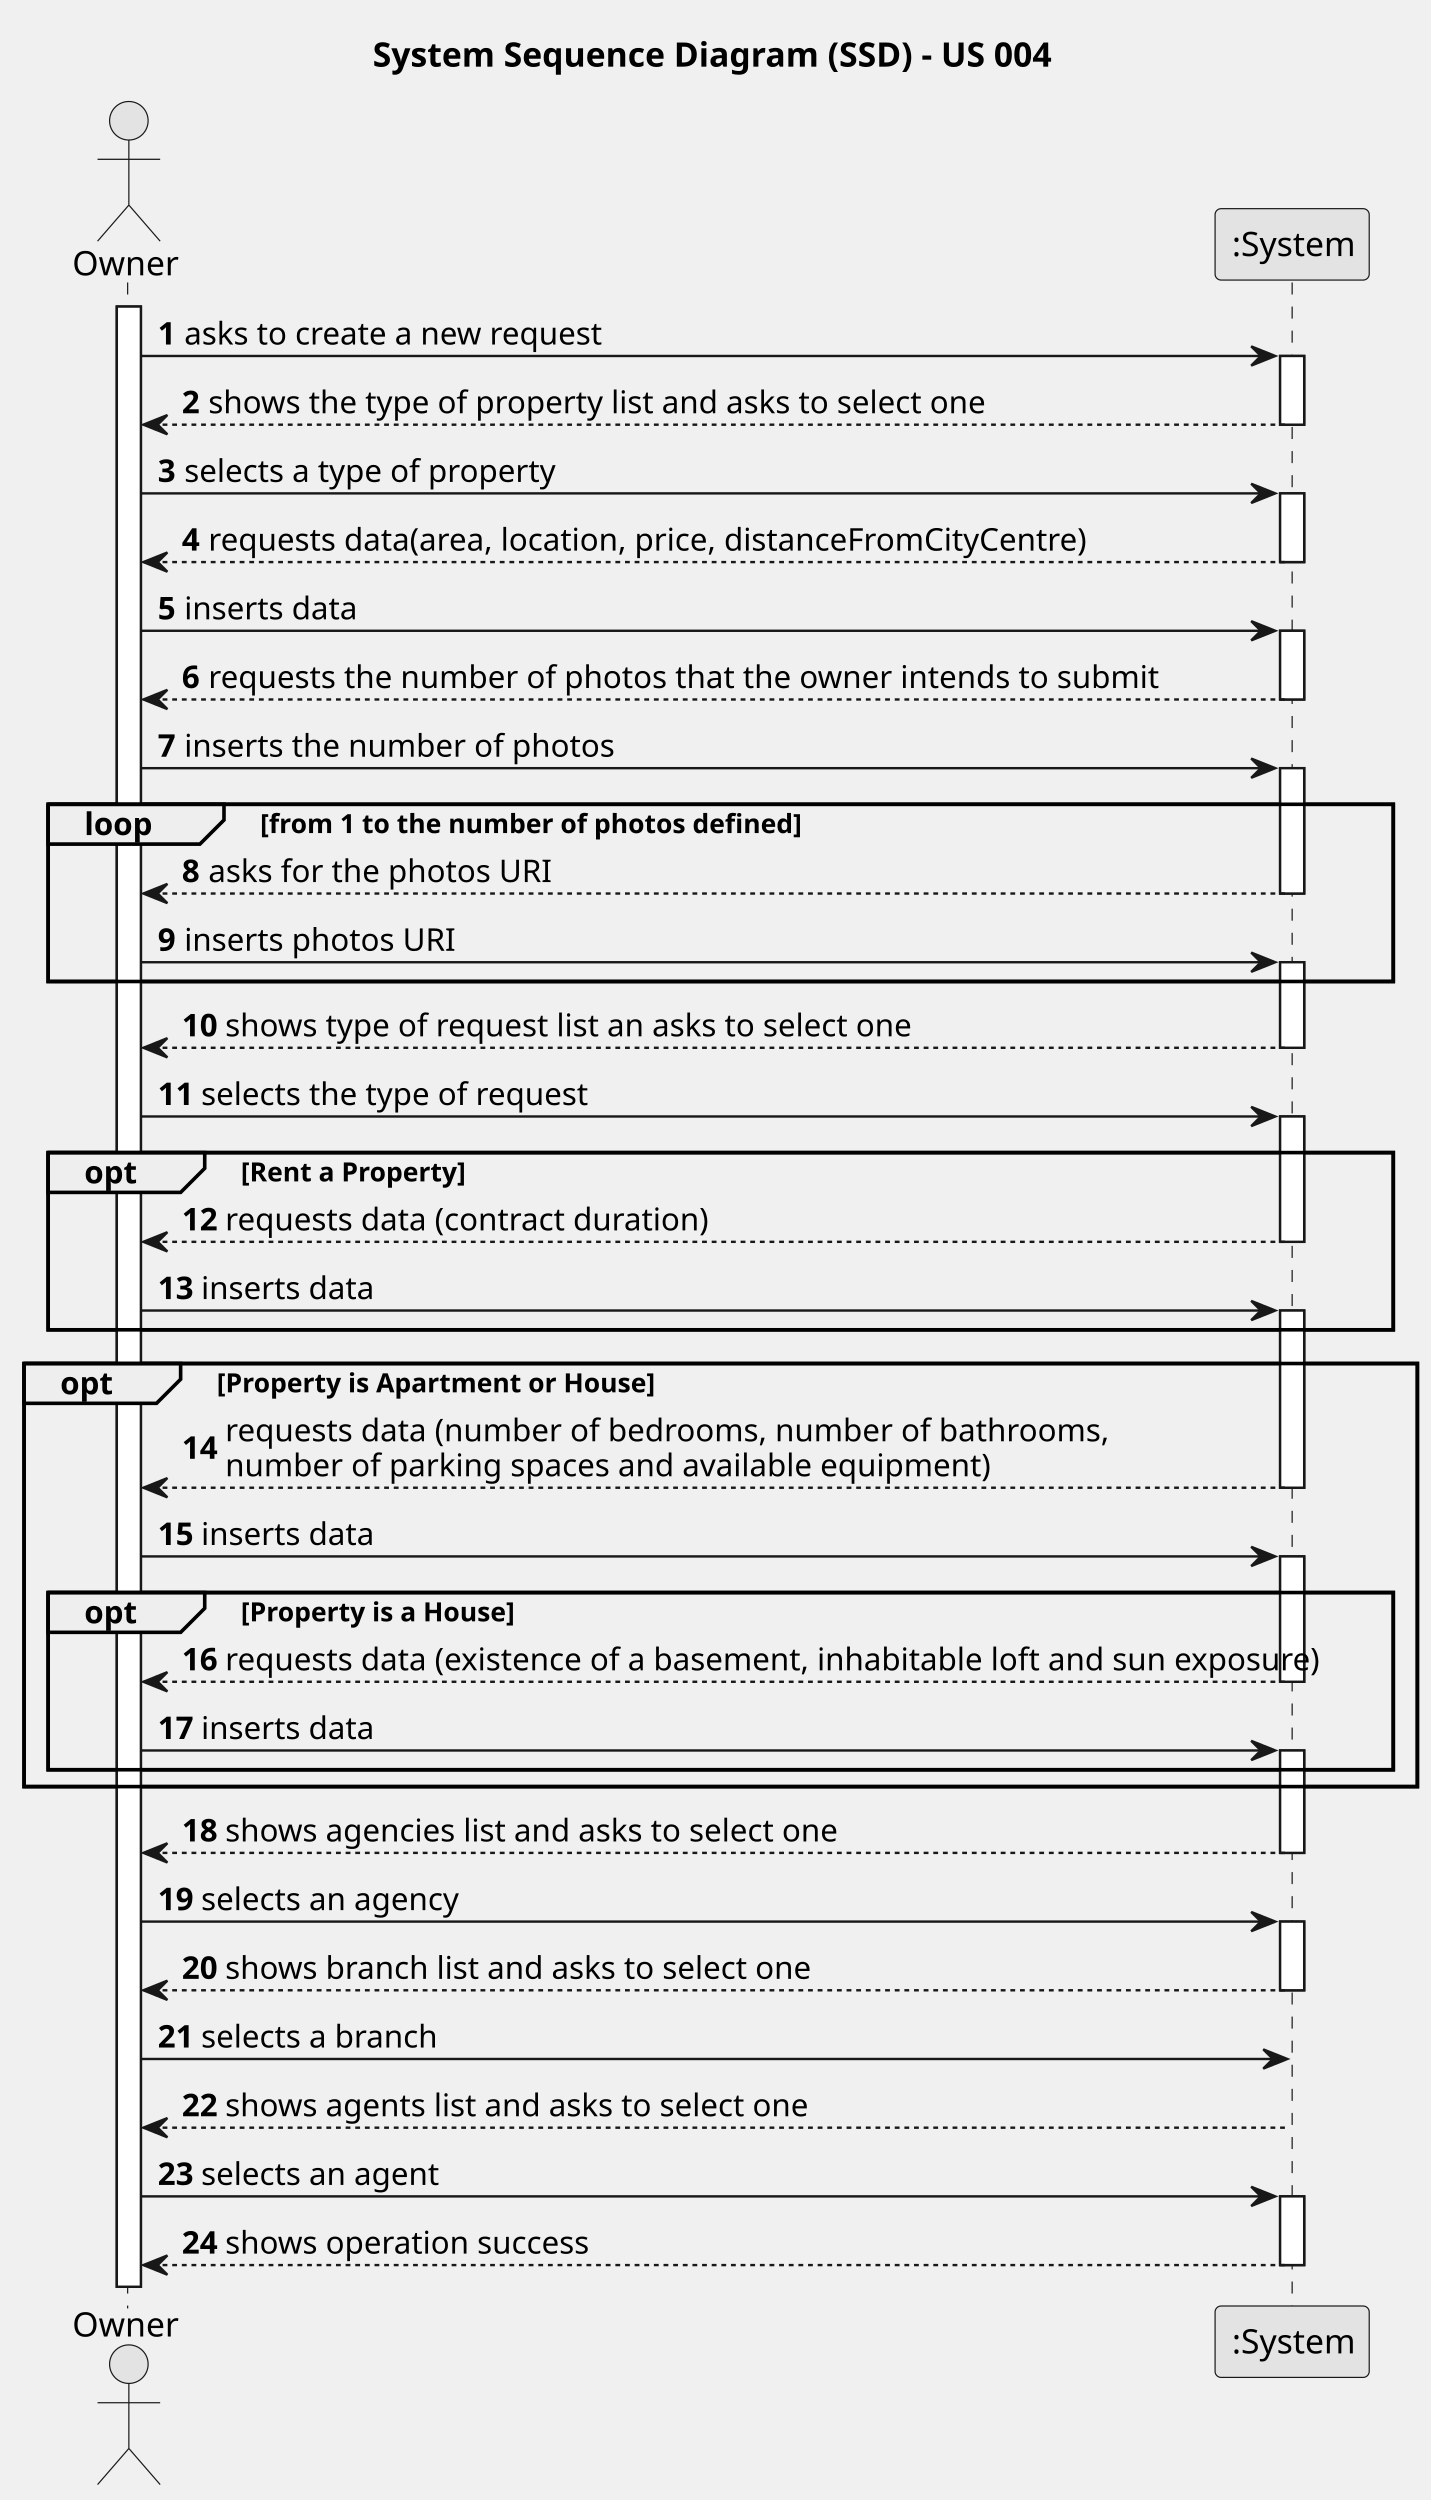
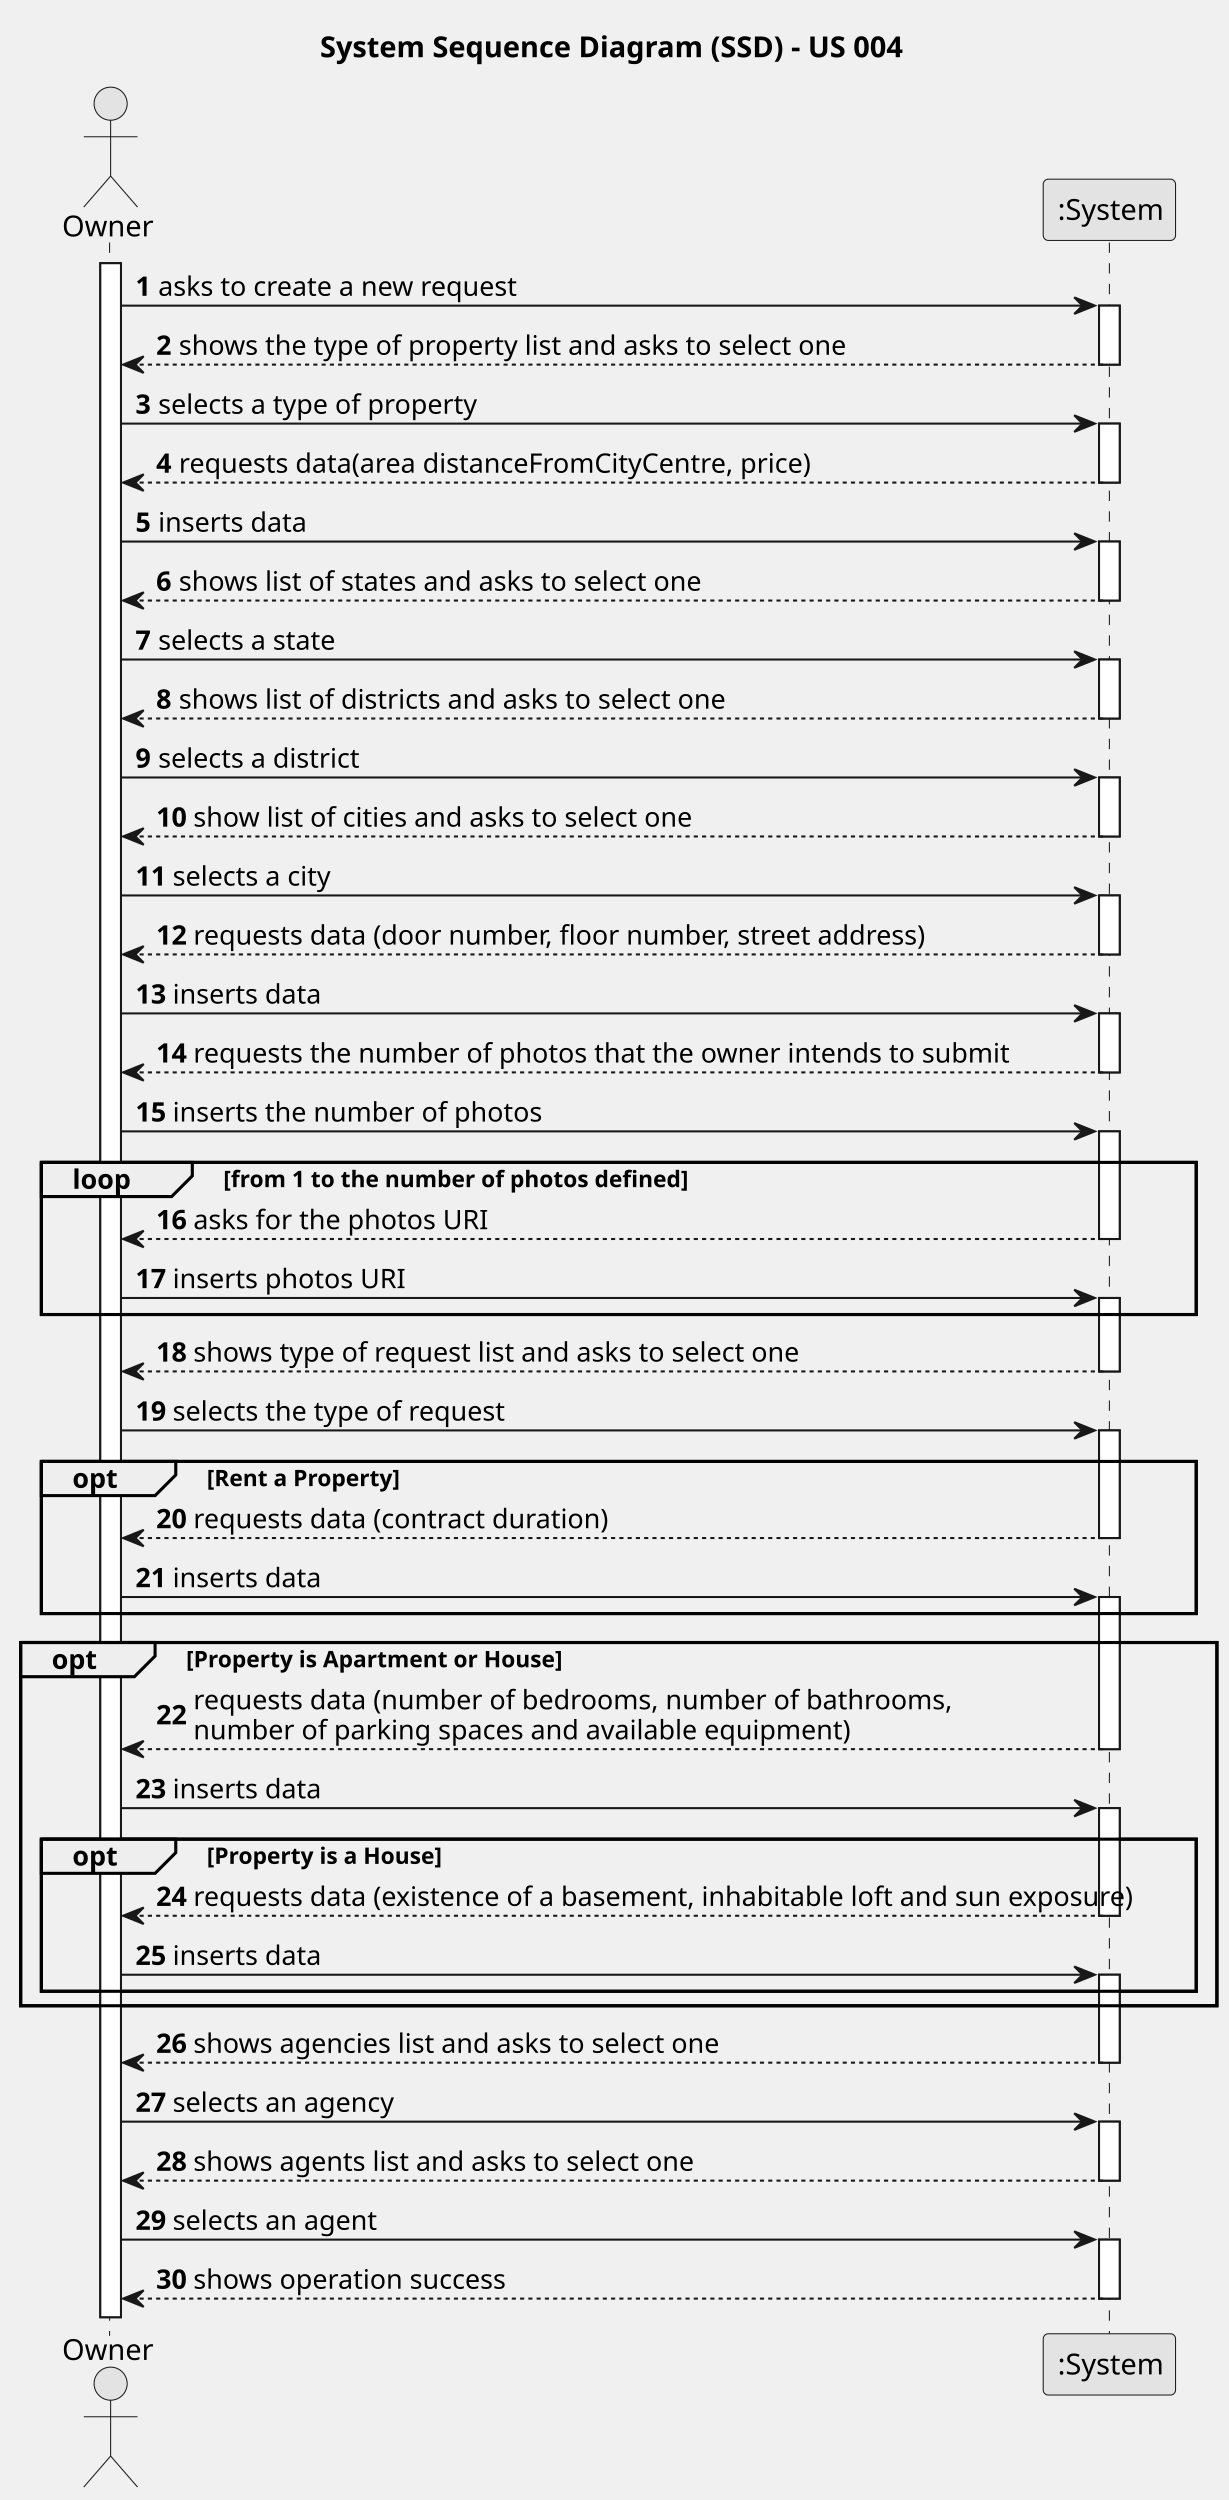
- <svg xmlns="http://www.w3.org/2000/svg" contentStyleType="text/css" height="1038px" preserveAspectRatio="none" style="width:594px;height:1038px;background:#FFFFFF;" version="1.1" viewBox="0 0 594 1038" width="594px" zoomAndPan="magnify">
+ <svg xmlns="http://www.w3.org/2000/svg" contentStyleType="text/css" height="1209px" preserveAspectRatio="none" style="width:594px;height:1209px;background:#FFFFFF;" version="1.1" viewBox="0 0 594 1209" width="594px" zoomAndPan="magnify">
  <defs />
  <g>
    <text fill="#000000" font-family="sans-serif" font-size="14" font-weight="bold" lengthAdjust="spacing" textLength="288" x="154.75" y="27.674">System Sequence Diagram (SSD) - US 004</text>
-     <rect fill="#FFFFFF" height="822.18" style="stroke:#181818;stroke-width:1.0;" width="10" x="48.5" y="127.281" />
+     <rect fill="#FFFFFF" height="993.32" style="stroke:#181818;stroke-width:1.0;" width="10" x="48.5" y="127.281" />
    <rect fill="#FFFFFF" height="28.523" style="stroke:#181818;stroke-width:1.0;" width="10" x="531.5" y="147.805" />
    <rect fill="#FFFFFF" height="28.523" style="stroke:#181818;stroke-width:1.0;" width="10" x="531.5" y="204.852" />
    <rect fill="#FFFFFF" height="28.523" style="stroke:#181818;stroke-width:1.0;" width="10" x="531.5" y="261.898" />
-     <rect fill="#FFFFFF" height="52.047" style="stroke:#181818;stroke-width:1.0;" width="10" x="531.5" y="318.945" />
-     <rect fill="#FFFFFF" height="35.523" style="stroke:#181818;stroke-width:1.0;" width="10" x="531.5" y="399.516" />
-     <rect fill="#FFFFFF" height="52.047" style="stroke:#181818;stroke-width:1.0;" width="10" x="531.5" y="463.562" />
-     <rect fill="#FFFFFF" height="73.57" style="stroke:#181818;stroke-width:1.0;" width="10" x="531.5" y="544.133" />
-     <rect fill="#FFFFFF" height="52.047" style="stroke:#181818;stroke-width:1.0;" width="10" x="531.5" y="646.227" />
-     <rect fill="#FFFFFF" height="42.523" style="stroke:#181818;stroke-width:1.0;" width="10" x="531.5" y="726.797" />
-     <rect fill="#FFFFFF" height="28.523" style="stroke:#181818;stroke-width:1.0;" width="10" x="531.5" y="797.844" />
-     <rect fill="#FFFFFF" height="28.523" style="stroke:#181818;stroke-width:1.0;" width="10" x="531.5" y="911.938" />
-     <rect fill="none" height="73.57" style="stroke:#000000;stroke-width:1.5;" width="558.5" x="20" y="333.945" />
-     <rect fill="none" height="73.57" style="stroke:#000000;stroke-width:1.5;" width="558.5" x="20" y="478.562" />
-     <rect fill="none" height="175.664" style="stroke:#000000;stroke-width:1.5;" width="578.5" x="10" y="566.133" />
-     <rect fill="none" height="73.57" style="stroke:#000000;stroke-width:1.5;" width="558.5" x="20" y="661.227" />
-     <line style="stroke:#181818;stroke-width:0.5;stroke-dasharray:5.0,5.0;" x1="53" x2="53" y1="117.281" y2="958.461" />
-     <line style="stroke:#181818;stroke-width:0.5;stroke-dasharray:5.0,5.0;" x1="536.5" x2="536.5" y1="117.281" y2="958.461" />
+     <rect fill="#FFFFFF" height="28.523" style="stroke:#181818;stroke-width:1.0;" width="10" x="531.5" y="318.945" />
+     <rect fill="#FFFFFF" height="28.523" style="stroke:#181818;stroke-width:1.0;" width="10" x="531.5" y="375.992" />
+     <rect fill="#FFFFFF" height="28.523" style="stroke:#181818;stroke-width:1.0;" width="10" x="531.5" y="433.039" />
+     <rect fill="#FFFFFF" height="28.523" style="stroke:#181818;stroke-width:1.0;" width="10" x="531.5" y="490.086" />
+     <rect fill="#FFFFFF" height="52.047" style="stroke:#181818;stroke-width:1.0;" width="10" x="531.5" y="547.133" />
+     <rect fill="#FFFFFF" height="35.523" style="stroke:#181818;stroke-width:1.0;" width="10" x="531.5" y="627.703" />
+     <rect fill="#FFFFFF" height="52.047" style="stroke:#181818;stroke-width:1.0;" width="10" x="531.5" y="691.75" />
+     <rect fill="#FFFFFF" height="73.57" style="stroke:#181818;stroke-width:1.0;" width="10" x="531.5" y="772.32" />
+     <rect fill="#FFFFFF" height="52.047" style="stroke:#181818;stroke-width:1.0;" width="10" x="531.5" y="874.414" />
+     <rect fill="#FFFFFF" height="42.523" style="stroke:#181818;stroke-width:1.0;" width="10" x="531.5" y="954.984" />
+     <rect fill="#FFFFFF" height="28.523" style="stroke:#181818;stroke-width:1.0;" width="10" x="531.5" y="1026.031" />
+     <rect fill="#FFFFFF" height="28.523" style="stroke:#181818;stroke-width:1.0;" width="10" x="531.5" y="1083.078" />
+     <rect fill="none" height="73.57" style="stroke:#000000;stroke-width:1.5;" width="558.5" x="20" y="562.133" />
+     <rect fill="none" height="73.57" style="stroke:#000000;stroke-width:1.5;" width="558.5" x="20" y="706.75" />
+     <rect fill="none" height="175.664" style="stroke:#000000;stroke-width:1.5;" width="578.5" x="10" y="794.32" />
+     <rect fill="none" height="73.57" style="stroke:#000000;stroke-width:1.5;" width="558.5" x="20" y="889.414" />
+     <line style="stroke:#181818;stroke-width:0.5;stroke-dasharray:5.0,5.0;" x1="53" x2="53" y1="117.281" y2="1129.602" />
+     <line style="stroke:#181818;stroke-width:0.5;stroke-dasharray:5.0,5.0;" x1="536.5" x2="536.5" y1="117.281" y2="1129.602" />
    <text fill="#000000" font-family="sans-serif" font-size="14" lengthAdjust="spacing" textLength="41" x="30" y="114.314">Owner</text>
    <ellipse cx="53.5" cy="50.141" fill="#E3E3E3" rx="8" ry="8" style="stroke:#181818;stroke-width:0.5;" />
    <path d="M53.5,58.141 L53.5,85.141 M40.5,66.141 L66.5,66.141 M53.5,85.141 L40.5,100.141 M53.5,85.141 L66.5,100.141 " fill="none" style="stroke:#181818;stroke-width:0.5;" />
-     <text fill="#000000" font-family="sans-serif" font-size="14" lengthAdjust="spacing" textLength="41" x="30" y="970.135">Owner</text>
-     <ellipse cx="53.5" cy="981.602" fill="#E3E3E3" rx="8" ry="8" style="stroke:#181818;stroke-width:0.5;" />
-     <path d="M53.5,989.602 L53.5,1016.602 M40.5,997.602 L66.5,997.602 M53.5,1016.602 L40.5,1031.602 M53.5,1016.602 L66.5,1031.602 " fill="none" style="stroke:#181818;stroke-width:0.5;" />
+     <text fill="#000000" font-family="sans-serif" font-size="14" lengthAdjust="spacing" textLength="41" x="30" y="1141.275">Owner</text>
+     <ellipse cx="53.5" cy="1152.742" fill="#E3E3E3" rx="8" ry="8" style="stroke:#181818;stroke-width:0.5;" />
+     <path d="M53.5,1160.742 L53.5,1187.742 M40.5,1168.742 L66.5,1168.742 M53.5,1187.742 L40.5,1202.742 M53.5,1187.742 L66.5,1202.742 " fill="none" style="stroke:#181818;stroke-width:0.5;" />
    <rect fill="#E3E3E3" height="29.641" rx="2.5" ry="2.5" style="stroke:#181818;stroke-width:0.5;" width="64" x="504.5" y="86.641" />
    <text fill="#000000" font-family="sans-serif" font-size="14" lengthAdjust="spacing" textLength="50" x="511.5" y="106.314">:System</text>
-     <rect fill="#E3E3E3" height="29.641" rx="2.5" ry="2.5" style="stroke:#181818;stroke-width:0.5;" width="64" x="504.5" y="957.461" />
-     <text fill="#000000" font-family="sans-serif" font-size="14" lengthAdjust="spacing" textLength="50" x="511.5" y="977.135">:System</text>
-     <rect fill="#FFFFFF" height="822.18" style="stroke:#181818;stroke-width:1.0;" width="10" x="48.5" y="127.281" />
+     <rect fill="#E3E3E3" height="29.641" rx="2.5" ry="2.5" style="stroke:#181818;stroke-width:0.5;" width="64" x="504.5" y="1128.602" />
+     <text fill="#000000" font-family="sans-serif" font-size="14" lengthAdjust="spacing" textLength="50" x="511.5" y="1148.275">:System</text>
+     <rect fill="#FFFFFF" height="993.32" style="stroke:#181818;stroke-width:1.0;" width="10" x="48.5" y="127.281" />
    <rect fill="#FFFFFF" height="28.523" style="stroke:#181818;stroke-width:1.0;" width="10" x="531.5" y="147.805" />
    <rect fill="#FFFFFF" height="28.523" style="stroke:#181818;stroke-width:1.0;" width="10" x="531.5" y="204.852" />
    <rect fill="#FFFFFF" height="28.523" style="stroke:#181818;stroke-width:1.0;" width="10" x="531.5" y="261.898" />
-     <rect fill="#FFFFFF" height="52.047" style="stroke:#181818;stroke-width:1.0;" width="10" x="531.5" y="318.945" />
-     <rect fill="#FFFFFF" height="35.523" style="stroke:#181818;stroke-width:1.0;" width="10" x="531.5" y="399.516" />
-     <rect fill="#FFFFFF" height="52.047" style="stroke:#181818;stroke-width:1.0;" width="10" x="531.5" y="463.562" />
-     <rect fill="#FFFFFF" height="73.57" style="stroke:#181818;stroke-width:1.0;" width="10" x="531.5" y="544.133" />
-     <rect fill="#FFFFFF" height="52.047" style="stroke:#181818;stroke-width:1.0;" width="10" x="531.5" y="646.227" />
-     <rect fill="#FFFFFF" height="42.523" style="stroke:#181818;stroke-width:1.0;" width="10" x="531.5" y="726.797" />
-     <rect fill="#FFFFFF" height="28.523" style="stroke:#181818;stroke-width:1.0;" width="10" x="531.5" y="797.844" />
-     <rect fill="#FFFFFF" height="28.523" style="stroke:#181818;stroke-width:1.0;" width="10" x="531.5" y="911.938" />
+     <rect fill="#FFFFFF" height="28.523" style="stroke:#181818;stroke-width:1.0;" width="10" x="531.5" y="318.945" />
+     <rect fill="#FFFFFF" height="28.523" style="stroke:#181818;stroke-width:1.0;" width="10" x="531.5" y="375.992" />
+     <rect fill="#FFFFFF" height="28.523" style="stroke:#181818;stroke-width:1.0;" width="10" x="531.5" y="433.039" />
+     <rect fill="#FFFFFF" height="28.523" style="stroke:#181818;stroke-width:1.0;" width="10" x="531.5" y="490.086" />
+     <rect fill="#FFFFFF" height="52.047" style="stroke:#181818;stroke-width:1.0;" width="10" x="531.5" y="547.133" />
+     <rect fill="#FFFFFF" height="35.523" style="stroke:#181818;stroke-width:1.0;" width="10" x="531.5" y="627.703" />
+     <rect fill="#FFFFFF" height="52.047" style="stroke:#181818;stroke-width:1.0;" width="10" x="531.5" y="691.75" />
+     <rect fill="#FFFFFF" height="73.57" style="stroke:#181818;stroke-width:1.0;" width="10" x="531.5" y="772.32" />
+     <rect fill="#FFFFFF" height="52.047" style="stroke:#181818;stroke-width:1.0;" width="10" x="531.5" y="874.414" />
+     <rect fill="#FFFFFF" height="42.523" style="stroke:#181818;stroke-width:1.0;" width="10" x="531.5" y="954.984" />
+     <rect fill="#FFFFFF" height="28.523" style="stroke:#181818;stroke-width:1.0;" width="10" x="531.5" y="1026.031" />
+     <rect fill="#FFFFFF" height="28.523" style="stroke:#181818;stroke-width:1.0;" width="10" x="531.5" y="1083.078" />
    <polygon fill="#181818" points="519.5,143.805,529.5,147.805,519.5,151.805,523.5,147.805" style="stroke:#181818;stroke-width:1.0;" />
    <line style="stroke:#181818;stroke-width:1.0;" x1="58.5" x2="525.5" y1="147.805" y2="147.805" />
    <text fill="#000000" font-family="sans-serif" font-size="13" font-weight="bold" lengthAdjust="spacing" textLength="7" x="65.5" y="143.05">1</text>
    <text fill="#000000" font-family="sans-serif" font-size="13" lengthAdjust="spacing" textLength="168" x="76.5" y="143.05">asks to create a new request</text>
    <polygon fill="#181818" points="69.5,172.328,59.5,176.328,69.5,180.328,65.5,176.328" style="stroke:#181818;stroke-width:1.0;" />
    <line style="stroke:#181818;stroke-width:1.0;stroke-dasharray:2.0,2.0;" x1="63.5" x2="535.5" y1="176.328" y2="176.328" />
    <text fill="#000000" font-family="sans-serif" font-size="13" font-weight="bold" lengthAdjust="spacing" textLength="7" x="75.5" y="171.573">2</text>
    <text fill="#000000" font-family="sans-serif" font-size="13" lengthAdjust="spacing" textLength="310" x="86.5" y="171.573">shows the type of property list and asks to select one</text>
    <polygon fill="#181818" points="519.5,200.852,529.5,204.852,519.5,208.852,523.5,204.852" style="stroke:#181818;stroke-width:1.0;" />
    <line style="stroke:#181818;stroke-width:1.0;" x1="58.5" x2="525.5" y1="204.852" y2="204.852" />
    <text fill="#000000" font-family="sans-serif" font-size="13" font-weight="bold" lengthAdjust="spacing" textLength="7" x="65.5" y="200.097">3</text>
    <text fill="#000000" font-family="sans-serif" font-size="13" lengthAdjust="spacing" textLength="147" x="76.5" y="200.097">selects a type of property</text>
    <polygon fill="#181818" points="69.5,229.375,59.5,233.375,69.5,237.375,65.5,233.375" style="stroke:#181818;stroke-width:1.0;" />
    <line style="stroke:#181818;stroke-width:1.0;stroke-dasharray:2.0,2.0;" x1="63.5" x2="535.5" y1="233.375" y2="233.375" />
    <text fill="#000000" font-family="sans-serif" font-size="13" font-weight="bold" lengthAdjust="spacing" textLength="7" x="75.5" y="228.62">4</text>
-     <text fill="#000000" font-family="sans-serif" font-size="13" lengthAdjust="spacing" textLength="349" x="86.5" y="228.62">requests data(area, location, price, distanceFromCityCentre)</text>
+     <text fill="#000000" font-family="sans-serif" font-size="13" lengthAdjust="spacing" textLength="292" x="86.5" y="228.62">requests data(area distanceFromCityCentre, price)</text>
    <polygon fill="#181818" points="519.5,257.898,529.5,261.898,519.5,265.898,523.5,261.898" style="stroke:#181818;stroke-width:1.0;" />
    <line style="stroke:#181818;stroke-width:1.0;" x1="58.5" x2="525.5" y1="261.898" y2="261.898" />
    <text fill="#000000" font-family="sans-serif" font-size="13" font-weight="bold" lengthAdjust="spacing" textLength="7" x="65.5" y="257.144">5</text>
    <text fill="#000000" font-family="sans-serif" font-size="13" lengthAdjust="spacing" textLength="68" x="76.5" y="257.144">inserts data</text>
    <polygon fill="#181818" points="69.5,286.422,59.5,290.422,69.5,294.422,65.5,290.422" style="stroke:#181818;stroke-width:1.0;" />
    <line style="stroke:#181818;stroke-width:1.0;stroke-dasharray:2.0,2.0;" x1="63.5" x2="535.5" y1="290.422" y2="290.422" />
    <text fill="#000000" font-family="sans-serif" font-size="13" font-weight="bold" lengthAdjust="spacing" textLength="7" x="75.5" y="285.667">6</text>
-     <text fill="#000000" font-family="sans-serif" font-size="13" lengthAdjust="spacing" textLength="366" x="86.5" y="285.667">requests the number of photos that the owner intends to submit</text>
+     <text fill="#000000" font-family="sans-serif" font-size="13" lengthAdjust="spacing" textLength="248" x="86.5" y="285.667">shows list of states and asks to select one</text>
    <polygon fill="#181818" points="519.5,314.945,529.5,318.945,519.5,322.945,523.5,318.945" style="stroke:#181818;stroke-width:1.0;" />
    <line style="stroke:#181818;stroke-width:1.0;" x1="58.5" x2="525.5" y1="318.945" y2="318.945" />
    <text fill="#000000" font-family="sans-serif" font-size="13" font-weight="bold" lengthAdjust="spacing" textLength="7" x="65.5" y="314.19">7</text>
-     <text fill="#000000" font-family="sans-serif" font-size="13" lengthAdjust="spacing" textLength="165" x="76.5" y="314.19">inserts the number of photos</text>
-     <path d="M20,333.945 L93,333.945 L93,340.469 L83,350.469 L20,350.469 L20,333.945 " fill="#EEEEEE" style="stroke:#000000;stroke-width:1.5;" />
-     <rect fill="none" height="73.57" style="stroke:#000000;stroke-width:1.5;" width="558.5" x="20" y="333.945" />
-     <text fill="#000000" font-family="sans-serif" font-size="13" font-weight="bold" lengthAdjust="spacing" textLength="28" x="35" y="346.714">loop</text>
-     <text fill="#000000" font-family="sans-serif" font-size="11" font-weight="bold" lengthAdjust="spacing" textLength="227" x="108" y="345.903">[from 1 to the number of photos defined]</text>
-     <polygon fill="#181818" points="69.5,366.992,59.5,370.992,69.5,374.992,65.5,370.992" style="stroke:#181818;stroke-width:1.0;" />
-     <line style="stroke:#181818;stroke-width:1.0;stroke-dasharray:2.0,2.0;" x1="63.5" x2="535.5" y1="370.992" y2="370.992" />
-     <text fill="#000000" font-family="sans-serif" font-size="13" font-weight="bold" lengthAdjust="spacing" textLength="7" x="75.5" y="366.237">8</text>
-     <text fill="#000000" font-family="sans-serif" font-size="13" lengthAdjust="spacing" textLength="136" x="86.5" y="366.237">asks for the photos URI</text>
-     <polygon fill="#181818" points="519.5,395.516,529.5,399.516,519.5,403.516,523.5,399.516" style="stroke:#181818;stroke-width:1.0;" />
-     <line style="stroke:#181818;stroke-width:1.0;" x1="58.5" x2="525.5" y1="399.516" y2="399.516" />
-     <text fill="#000000" font-family="sans-serif" font-size="13" font-weight="bold" lengthAdjust="spacing" textLength="7" x="65.5" y="394.761">9</text>
-     <text fill="#000000" font-family="sans-serif" font-size="13" lengthAdjust="spacing" textLength="107" x="76.5" y="394.761">inserts photos URI</text>
-     <polygon fill="#181818" points="69.5,431.039,59.5,435.039,69.5,439.039,65.5,435.039" style="stroke:#181818;stroke-width:1.0;" />
-     <line style="stroke:#181818;stroke-width:1.0;stroke-dasharray:2.0,2.0;" x1="63.5" x2="535.5" y1="435.039" y2="435.039" />
-     <text fill="#000000" font-family="sans-serif" font-size="13" font-weight="bold" lengthAdjust="spacing" textLength="14" x="75.5" y="430.284">10</text>
-     <text fill="#000000" font-family="sans-serif" font-size="13" lengthAdjust="spacing" textLength="277" x="93.5" y="430.284">shows type of request list an asks to select one</text>
-     <polygon fill="#181818" points="519.5,459.562,529.5,463.562,519.5,467.562,523.5,463.562" style="stroke:#181818;stroke-width:1.0;" />
-     <line style="stroke:#181818;stroke-width:1.0;" x1="58.5" x2="525.5" y1="463.562" y2="463.562" />
-     <text fill="#000000" font-family="sans-serif" font-size="13" font-weight="bold" lengthAdjust="spacing" textLength="14" x="65.5" y="458.808">11</text>
-     <text fill="#000000" font-family="sans-serif" font-size="13" lengthAdjust="spacing" textLength="154" x="83.5" y="458.808">selects the type of request</text>
-     <path d="M20,478.562 L85,478.562 L85,485.086 L75,495.086 L20,495.086 L20,478.562 " fill="#EEEEEE" style="stroke:#000000;stroke-width:1.5;" />
-     <rect fill="none" height="73.57" style="stroke:#000000;stroke-width:1.5;" width="558.5" x="20" y="478.562" />
-     <text fill="#000000" font-family="sans-serif" font-size="13" font-weight="bold" lengthAdjust="spacing" textLength="20" x="35" y="491.331">opt</text>
-     <text fill="#000000" font-family="sans-serif" font-size="11" font-weight="bold" lengthAdjust="spacing" textLength="93" x="100" y="490.521">[Rent a Property]</text>
-     <polygon fill="#181818" points="69.5,511.609,59.5,515.609,69.5,519.609,65.5,515.609" style="stroke:#181818;stroke-width:1.0;" />
-     <line style="stroke:#181818;stroke-width:1.0;stroke-dasharray:2.0,2.0;" x1="63.5" x2="535.5" y1="515.609" y2="515.609" />
-     <text fill="#000000" font-family="sans-serif" font-size="13" font-weight="bold" lengthAdjust="spacing" textLength="14" x="75.5" y="510.854">12</text>
-     <text fill="#000000" font-family="sans-serif" font-size="13" lengthAdjust="spacing" textLength="188" x="93.5" y="510.854">requests data (contract duration)</text>
-     <polygon fill="#181818" points="519.5,540.133,529.5,544.133,519.5,548.133,523.5,544.133" style="stroke:#181818;stroke-width:1.0;" />
-     <line style="stroke:#181818;stroke-width:1.0;" x1="58.5" x2="525.5" y1="544.133" y2="544.133" />
-     <text fill="#000000" font-family="sans-serif" font-size="13" font-weight="bold" lengthAdjust="spacing" textLength="14" x="65.5" y="539.378">13</text>
-     <text fill="#000000" font-family="sans-serif" font-size="13" lengthAdjust="spacing" textLength="68" x="83.5" y="539.378">inserts data</text>
-     <path d="M10,566.133 L75,566.133 L75,572.656 L65,582.656 L10,582.656 L10,566.133 " fill="#EEEEEE" style="stroke:#000000;stroke-width:1.5;" />
-     <rect fill="none" height="175.664" style="stroke:#000000;stroke-width:1.5;" width="578.5" x="10" y="566.133" />
-     <text fill="#000000" font-family="sans-serif" font-size="13" font-weight="bold" lengthAdjust="spacing" textLength="20" x="25" y="578.901">opt</text>
-     <text fill="#000000" font-family="sans-serif" font-size="11" font-weight="bold" lengthAdjust="spacing" textLength="184" x="90" y="578.091">[Property is Apartment or House]</text>
-     <polygon fill="#181818" points="69.5,613.703,59.5,617.703,69.5,621.703,65.5,617.703" style="stroke:#181818;stroke-width:1.0;" />
-     <line style="stroke:#181818;stroke-width:1.0;stroke-dasharray:2.0,2.0;" x1="63.5" x2="535.5" y1="617.703" y2="617.703" />
-     <text fill="#000000" font-family="sans-serif" font-size="13" font-weight="bold" lengthAdjust="spacing" textLength="14" x="75.5" y="605.687">14</text>
-     <text fill="#000000" font-family="sans-serif" font-size="13" lengthAdjust="spacing" textLength="339" x="93.5" y="598.425">requests data (number of bedrooms, number of bathrooms,</text>
-     <text fill="#000000" font-family="sans-serif" font-size="13" lengthAdjust="spacing" textLength="295" x="93.5" y="612.948">number of parking spaces and available equipment)</text>
-     <polygon fill="#181818" points="519.5,642.227,529.5,646.227,519.5,650.227,523.5,646.227" style="stroke:#181818;stroke-width:1.0;" />
-     <line style="stroke:#181818;stroke-width:1.0;" x1="58.5" x2="525.5" y1="646.227" y2="646.227" />
-     <text fill="#000000" font-family="sans-serif" font-size="13" font-weight="bold" lengthAdjust="spacing" textLength="14" x="65.5" y="641.472">15</text>
-     <text fill="#000000" font-family="sans-serif" font-size="13" lengthAdjust="spacing" textLength="68" x="83.5" y="641.472">inserts data</text>
-     <path d="M20,661.227 L85,661.227 L85,667.75 L75,677.75 L20,677.75 L20,661.227 " fill="#EEEEEE" style="stroke:#000000;stroke-width:1.5;" />
-     <rect fill="none" height="73.57" style="stroke:#000000;stroke-width:1.5;" width="558.5" x="20" y="661.227" />
-     <text fill="#000000" font-family="sans-serif" font-size="13" font-weight="bold" lengthAdjust="spacing" textLength="20" x="35" y="673.995">opt</text>
-     <text fill="#000000" font-family="sans-serif" font-size="11" font-weight="bold" lengthAdjust="spacing" textLength="116" x="100" y="673.185">[Property is a House]</text>
-     <polygon fill="#181818" points="69.5,694.273,59.5,698.273,69.5,702.273,65.5,698.273" style="stroke:#181818;stroke-width:1.0;" />
-     <line style="stroke:#181818;stroke-width:1.0;stroke-dasharray:2.0,2.0;" x1="63.5" x2="535.5" y1="698.273" y2="698.273" />
-     <text fill="#000000" font-family="sans-serif" font-size="13" font-weight="bold" lengthAdjust="spacing" textLength="14" x="75.5" y="693.519">16</text>
-     <text fill="#000000" font-family="sans-serif" font-size="13" lengthAdjust="spacing" textLength="431" x="93.5" y="693.519">requests data (existence of a basement, inhabitable loft and sun exposure)</text>
-     <polygon fill="#181818" points="519.5,722.797,529.5,726.797,519.5,730.797,523.5,726.797" style="stroke:#181818;stroke-width:1.0;" />
-     <line style="stroke:#181818;stroke-width:1.0;" x1="58.5" x2="525.5" y1="726.797" y2="726.797" />
-     <text fill="#000000" font-family="sans-serif" font-size="13" font-weight="bold" lengthAdjust="spacing" textLength="14" x="65.5" y="722.042">17</text>
-     <text fill="#000000" font-family="sans-serif" font-size="13" lengthAdjust="spacing" textLength="68" x="83.5" y="722.042">inserts data</text>
-     <polygon fill="#181818" points="69.5,765.32,59.5,769.32,69.5,773.32,65.5,769.32" style="stroke:#181818;stroke-width:1.0;" />
-     <line style="stroke:#181818;stroke-width:1.0;stroke-dasharray:2.0,2.0;" x1="63.5" x2="535.5" y1="769.32" y2="769.32" />
-     <text fill="#000000" font-family="sans-serif" font-size="13" font-weight="bold" lengthAdjust="spacing" textLength="14" x="75.5" y="764.565">18</text>
-     <text fill="#000000" font-family="sans-serif" font-size="13" lengthAdjust="spacing" textLength="250" x="93.5" y="764.565">shows agencies list and asks to select one</text>
-     <polygon fill="#181818" points="519.5,793.844,529.5,797.844,519.5,801.844,523.5,797.844" style="stroke:#181818;stroke-width:1.0;" />
-     <line style="stroke:#181818;stroke-width:1.0;" x1="58.5" x2="525.5" y1="797.844" y2="797.844" />
-     <text fill="#000000" font-family="sans-serif" font-size="13" font-weight="bold" lengthAdjust="spacing" textLength="14" x="65.5" y="793.089">19</text>
-     <text fill="#000000" font-family="sans-serif" font-size="13" lengthAdjust="spacing" textLength="106" x="83.5" y="793.089">selects an agency</text>
-     <polygon fill="#181818" points="69.5,822.367,59.5,826.367,69.5,830.367,65.5,826.367" style="stroke:#181818;stroke-width:1.0;" />
-     <line style="stroke:#181818;stroke-width:1.0;stroke-dasharray:2.0,2.0;" x1="63.5" x2="535.5" y1="826.367" y2="826.367" />
-     <text fill="#000000" font-family="sans-serif" font-size="13" font-weight="bold" lengthAdjust="spacing" textLength="14" x="75.5" y="821.612">20</text>
-     <text fill="#000000" font-family="sans-serif" font-size="13" lengthAdjust="spacing" textLength="237" x="93.5" y="821.612">shows branch list and asks to select one</text>
-     <polygon fill="#181818" points="524.5,850.891,534.5,854.891,524.5,858.891,528.5,854.891" style="stroke:#181818;stroke-width:1.0;" />
-     <line style="stroke:#181818;stroke-width:1.0;" x1="58.5" x2="530.5" y1="854.891" y2="854.891" />
-     <text fill="#000000" font-family="sans-serif" font-size="13" font-weight="bold" lengthAdjust="spacing" textLength="14" x="65.5" y="850.136">21</text>
-     <text fill="#000000" font-family="sans-serif" font-size="13" lengthAdjust="spacing" textLength="96" x="83.5" y="850.136">selects a branch</text>
-     <polygon fill="#181818" points="69.5,879.414,59.5,883.414,69.5,887.414,65.5,883.414" style="stroke:#181818;stroke-width:1.0;" />
-     <line style="stroke:#181818;stroke-width:1.0;stroke-dasharray:2.0,2.0;" x1="63.5" x2="535.5" y1="883.414" y2="883.414" />
-     <text fill="#000000" font-family="sans-serif" font-size="13" font-weight="bold" lengthAdjust="spacing" textLength="14" x="75.5" y="878.659">22</text>
-     <text fill="#000000" font-family="sans-serif" font-size="13" lengthAdjust="spacing" textLength="237" x="93.5" y="878.659">shows agents list and asks to select one</text>
-     <polygon fill="#181818" points="519.5,907.938,529.5,911.938,519.5,915.938,523.5,911.938" style="stroke:#181818;stroke-width:1.0;" />
-     <line style="stroke:#181818;stroke-width:1.0;" x1="58.5" x2="525.5" y1="911.938" y2="911.938" />
-     <text fill="#000000" font-family="sans-serif" font-size="13" font-weight="bold" lengthAdjust="spacing" textLength="14" x="65.5" y="907.183">23</text>
-     <text fill="#000000" font-family="sans-serif" font-size="13" lengthAdjust="spacing" textLength="96" x="83.5" y="907.183">selects an agent</text>
-     <polygon fill="#181818" points="69.5,936.461,59.5,940.461,69.5,944.461,65.5,940.461" style="stroke:#181818;stroke-width:1.0;" />
-     <line style="stroke:#181818;stroke-width:1.0;stroke-dasharray:2.0,2.0;" x1="63.5" x2="535.5" y1="940.461" y2="940.461" />
-     <text fill="#000000" font-family="sans-serif" font-size="13" font-weight="bold" lengthAdjust="spacing" textLength="14" x="75.5" y="935.706">24</text>
-     <text fill="#000000" font-family="sans-serif" font-size="13" lengthAdjust="spacing" textLength="147" x="93.5" y="935.706">shows operation success</text>
+     <text fill="#000000" font-family="sans-serif" font-size="13" lengthAdjust="spacing" textLength="86" x="76.5" y="314.19">selects a state</text>
+     <polygon fill="#181818" points="69.5,343.469,59.5,347.469,69.5,351.469,65.5,347.469" style="stroke:#181818;stroke-width:1.0;" />
+     <line style="stroke:#181818;stroke-width:1.0;stroke-dasharray:2.0,2.0;" x1="63.5" x2="535.5" y1="347.469" y2="347.469" />
+     <text fill="#000000" font-family="sans-serif" font-size="13" font-weight="bold" lengthAdjust="spacing" textLength="7" x="75.5" y="342.714">8</text>
+     <text fill="#000000" font-family="sans-serif" font-size="13" lengthAdjust="spacing" textLength="258" x="86.5" y="342.714">shows list of districts and asks to select one</text>
+     <polygon fill="#181818" points="519.5,371.992,529.5,375.992,519.5,379.992,523.5,375.992" style="stroke:#181818;stroke-width:1.0;" />
+     <line style="stroke:#181818;stroke-width:1.0;" x1="58.5" x2="525.5" y1="375.992" y2="375.992" />
+     <text fill="#000000" font-family="sans-serif" font-size="13" font-weight="bold" lengthAdjust="spacing" textLength="7" x="65.5" y="371.237">9</text>
+     <text fill="#000000" font-family="sans-serif" font-size="13" lengthAdjust="spacing" textLength="96" x="76.5" y="371.237">selects a district</text>
+     <polygon fill="#181818" points="69.5,400.516,59.5,404.516,69.5,408.516,65.5,404.516" style="stroke:#181818;stroke-width:1.0;" />
+     <line style="stroke:#181818;stroke-width:1.0;stroke-dasharray:2.0,2.0;" x1="63.5" x2="535.5" y1="404.516" y2="404.516" />
+     <text fill="#000000" font-family="sans-serif" font-size="13" font-weight="bold" lengthAdjust="spacing" textLength="14" x="75.5" y="399.761">10</text>
+     <text fill="#000000" font-family="sans-serif" font-size="13" lengthAdjust="spacing" textLength="236" x="93.5" y="399.761">show list of cities and asks to select one</text>
+     <polygon fill="#181818" points="519.5,429.039,529.5,433.039,519.5,437.039,523.5,433.039" style="stroke:#181818;stroke-width:1.0;" />
+     <line style="stroke:#181818;stroke-width:1.0;" x1="58.5" x2="525.5" y1="433.039" y2="433.039" />
+     <text fill="#000000" font-family="sans-serif" font-size="13" font-weight="bold" lengthAdjust="spacing" textLength="14" x="65.5" y="428.284">11</text>
+     <text fill="#000000" font-family="sans-serif" font-size="13" lengthAdjust="spacing" textLength="78" x="83.5" y="428.284">selects a city</text>
+     <polygon fill="#181818" points="69.5,457.562,59.5,461.562,69.5,465.562,65.5,461.562" style="stroke:#181818;stroke-width:1.0;" />
+     <line style="stroke:#181818;stroke-width:1.0;stroke-dasharray:2.0,2.0;" x1="63.5" x2="535.5" y1="461.562" y2="461.562" />
+     <text fill="#000000" font-family="sans-serif" font-size="13" font-weight="bold" lengthAdjust="spacing" textLength="14" x="75.5" y="456.808">12</text>
+     <text fill="#000000" font-family="sans-serif" font-size="13" lengthAdjust="spacing" textLength="333" x="93.5" y="456.808">requests data (door number, floor number, street address)</text>
+     <polygon fill="#181818" points="519.5,486.086,529.5,490.086,519.5,494.086,523.5,490.086" style="stroke:#181818;stroke-width:1.0;" />
+     <line style="stroke:#181818;stroke-width:1.0;" x1="58.5" x2="525.5" y1="490.086" y2="490.086" />
+     <text fill="#000000" font-family="sans-serif" font-size="13" font-weight="bold" lengthAdjust="spacing" textLength="14" x="65.5" y="485.331">13</text>
+     <text fill="#000000" font-family="sans-serif" font-size="13" lengthAdjust="spacing" textLength="68" x="83.5" y="485.331">inserts data</text>
+     <polygon fill="#181818" points="69.5,514.609,59.5,518.609,69.5,522.609,65.5,518.609" style="stroke:#181818;stroke-width:1.0;" />
+     <line style="stroke:#181818;stroke-width:1.0;stroke-dasharray:2.0,2.0;" x1="63.5" x2="535.5" y1="518.609" y2="518.609" />
+     <text fill="#000000" font-family="sans-serif" font-size="13" font-weight="bold" lengthAdjust="spacing" textLength="14" x="75.5" y="513.855">14</text>
+     <text fill="#000000" font-family="sans-serif" font-size="13" lengthAdjust="spacing" textLength="366" x="93.5" y="513.855">requests the number of photos that the owner intends to submit</text>
+     <polygon fill="#181818" points="519.5,543.133,529.5,547.133,519.5,551.133,523.5,547.133" style="stroke:#181818;stroke-width:1.0;" />
+     <line style="stroke:#181818;stroke-width:1.0;" x1="58.5" x2="525.5" y1="547.133" y2="547.133" />
+     <text fill="#000000" font-family="sans-serif" font-size="13" font-weight="bold" lengthAdjust="spacing" textLength="14" x="65.5" y="542.378">15</text>
+     <text fill="#000000" font-family="sans-serif" font-size="13" lengthAdjust="spacing" textLength="165" x="83.5" y="542.378">inserts the number of photos</text>
+     <path d="M20,562.133 L93,562.133 L93,568.656 L83,578.656 L20,578.656 L20,562.133 " fill="#EEEEEE" style="stroke:#000000;stroke-width:1.5;" />
+     <rect fill="none" height="73.57" style="stroke:#000000;stroke-width:1.5;" width="558.5" x="20" y="562.133" />
+     <text fill="#000000" font-family="sans-serif" font-size="13" font-weight="bold" lengthAdjust="spacing" textLength="28" x="35" y="574.901">loop</text>
+     <text fill="#000000" font-family="sans-serif" font-size="11" font-weight="bold" lengthAdjust="spacing" textLength="227" x="108" y="574.091">[from 1 to the number of photos defined]</text>
+     <polygon fill="#181818" points="69.5,595.18,59.5,599.18,69.5,603.18,65.5,599.18" style="stroke:#181818;stroke-width:1.0;" />
+     <line style="stroke:#181818;stroke-width:1.0;stroke-dasharray:2.0,2.0;" x1="63.5" x2="535.5" y1="599.18" y2="599.18" />
+     <text fill="#000000" font-family="sans-serif" font-size="13" font-weight="bold" lengthAdjust="spacing" textLength="14" x="75.5" y="594.425">16</text>
+     <text fill="#000000" font-family="sans-serif" font-size="13" lengthAdjust="spacing" textLength="136" x="93.5" y="594.425">asks for the photos URI</text>
+     <polygon fill="#181818" points="519.5,623.703,529.5,627.703,519.5,631.703,523.5,627.703" style="stroke:#181818;stroke-width:1.0;" />
+     <line style="stroke:#181818;stroke-width:1.0;" x1="58.5" x2="525.5" y1="627.703" y2="627.703" />
+     <text fill="#000000" font-family="sans-serif" font-size="13" font-weight="bold" lengthAdjust="spacing" textLength="14" x="65.5" y="622.948">17</text>
+     <text fill="#000000" font-family="sans-serif" font-size="13" lengthAdjust="spacing" textLength="107" x="83.5" y="622.948">inserts photos URI</text>
+     <polygon fill="#181818" points="69.5,659.227,59.5,663.227,69.5,667.227,65.5,663.227" style="stroke:#181818;stroke-width:1.0;" />
+     <line style="stroke:#181818;stroke-width:1.0;stroke-dasharray:2.0,2.0;" x1="63.5" x2="535.5" y1="663.227" y2="663.227" />
+     <text fill="#000000" font-family="sans-serif" font-size="13" font-weight="bold" lengthAdjust="spacing" textLength="14" x="75.5" y="658.472">18</text>
+     <text fill="#000000" font-family="sans-serif" font-size="13" lengthAdjust="spacing" textLength="284" x="93.5" y="658.472">shows type of request list and asks to select one</text>
+     <polygon fill="#181818" points="519.5,687.75,529.5,691.75,519.5,695.75,523.5,691.75" style="stroke:#181818;stroke-width:1.0;" />
+     <line style="stroke:#181818;stroke-width:1.0;" x1="58.5" x2="525.5" y1="691.75" y2="691.75" />
+     <text fill="#000000" font-family="sans-serif" font-size="13" font-weight="bold" lengthAdjust="spacing" textLength="14" x="65.5" y="686.995">19</text>
+     <text fill="#000000" font-family="sans-serif" font-size="13" lengthAdjust="spacing" textLength="154" x="83.5" y="686.995">selects the type of request</text>
+     <path d="M20,706.75 L85,706.75 L85,713.273 L75,723.273 L20,723.273 L20,706.75 " fill="#EEEEEE" style="stroke:#000000;stroke-width:1.5;" />
+     <rect fill="none" height="73.57" style="stroke:#000000;stroke-width:1.5;" width="558.5" x="20" y="706.75" />
+     <text fill="#000000" font-family="sans-serif" font-size="13" font-weight="bold" lengthAdjust="spacing" textLength="20" x="35" y="719.519">opt</text>
+     <text fill="#000000" font-family="sans-serif" font-size="11" font-weight="bold" lengthAdjust="spacing" textLength="93" x="100" y="718.708">[Rent a Property]</text>
+     <polygon fill="#181818" points="69.5,739.797,59.5,743.797,69.5,747.797,65.5,743.797" style="stroke:#181818;stroke-width:1.0;" />
+     <line style="stroke:#181818;stroke-width:1.0;stroke-dasharray:2.0,2.0;" x1="63.5" x2="535.5" y1="743.797" y2="743.797" />
+     <text fill="#000000" font-family="sans-serif" font-size="13" font-weight="bold" lengthAdjust="spacing" textLength="14" x="75.5" y="739.042">20</text>
+     <text fill="#000000" font-family="sans-serif" font-size="13" lengthAdjust="spacing" textLength="188" x="93.5" y="739.042">requests data (contract duration)</text>
+     <polygon fill="#181818" points="519.5,768.32,529.5,772.32,519.5,776.32,523.5,772.32" style="stroke:#181818;stroke-width:1.0;" />
+     <line style="stroke:#181818;stroke-width:1.0;" x1="58.5" x2="525.5" y1="772.32" y2="772.32" />
+     <text fill="#000000" font-family="sans-serif" font-size="13" font-weight="bold" lengthAdjust="spacing" textLength="14" x="65.5" y="767.565">21</text>
+     <text fill="#000000" font-family="sans-serif" font-size="13" lengthAdjust="spacing" textLength="68" x="83.5" y="767.565">inserts data</text>
+     <path d="M10,794.32 L75,794.32 L75,800.844 L65,810.844 L10,810.844 L10,794.32 " fill="#EEEEEE" style="stroke:#000000;stroke-width:1.5;" />
+     <rect fill="none" height="175.664" style="stroke:#000000;stroke-width:1.5;" width="578.5" x="10" y="794.32" />
+     <text fill="#000000" font-family="sans-serif" font-size="13" font-weight="bold" lengthAdjust="spacing" textLength="20" x="25" y="807.089">opt</text>
+     <text fill="#000000" font-family="sans-serif" font-size="11" font-weight="bold" lengthAdjust="spacing" textLength="184" x="90" y="806.278">[Property is Apartment or House]</text>
+     <polygon fill="#181818" points="69.5,841.891,59.5,845.891,69.5,849.891,65.5,845.891" style="stroke:#181818;stroke-width:1.0;" />
+     <line style="stroke:#181818;stroke-width:1.0;stroke-dasharray:2.0,2.0;" x1="63.5" x2="535.5" y1="845.891" y2="845.891" />
+     <text fill="#000000" font-family="sans-serif" font-size="13" font-weight="bold" lengthAdjust="spacing" textLength="14" x="75.5" y="833.874">22</text>
+     <text fill="#000000" font-family="sans-serif" font-size="13" lengthAdjust="spacing" textLength="339" x="93.5" y="826.612">requests data (number of bedrooms, number of bathrooms,</text>
+     <text fill="#000000" font-family="sans-serif" font-size="13" lengthAdjust="spacing" textLength="295" x="93.5" y="841.136">number of parking spaces and available equipment)</text>
+     <polygon fill="#181818" points="519.5,870.414,529.5,874.414,519.5,878.414,523.5,874.414" style="stroke:#181818;stroke-width:1.0;" />
+     <line style="stroke:#181818;stroke-width:1.0;" x1="58.5" x2="525.5" y1="874.414" y2="874.414" />
+     <text fill="#000000" font-family="sans-serif" font-size="13" font-weight="bold" lengthAdjust="spacing" textLength="14" x="65.5" y="869.659">23</text>
+     <text fill="#000000" font-family="sans-serif" font-size="13" lengthAdjust="spacing" textLength="68" x="83.5" y="869.659">inserts data</text>
+     <path d="M20,889.414 L85,889.414 L85,895.938 L75,905.938 L20,905.938 L20,889.414 " fill="#EEEEEE" style="stroke:#000000;stroke-width:1.5;" />
+     <rect fill="none" height="73.57" style="stroke:#000000;stroke-width:1.5;" width="558.5" x="20" y="889.414" />
+     <text fill="#000000" font-family="sans-serif" font-size="13" font-weight="bold" lengthAdjust="spacing" textLength="20" x="35" y="902.183">opt</text>
+     <text fill="#000000" font-family="sans-serif" font-size="11" font-weight="bold" lengthAdjust="spacing" textLength="116" x="100" y="901.372">[Property is a House]</text>
+     <polygon fill="#181818" points="69.5,922.461,59.5,926.461,69.5,930.461,65.5,926.461" style="stroke:#181818;stroke-width:1.0;" />
+     <line style="stroke:#181818;stroke-width:1.0;stroke-dasharray:2.0,2.0;" x1="63.5" x2="535.5" y1="926.461" y2="926.461" />
+     <text fill="#000000" font-family="sans-serif" font-size="13" font-weight="bold" lengthAdjust="spacing" textLength="14" x="75.5" y="921.706">24</text>
+     <text fill="#000000" font-family="sans-serif" font-size="13" lengthAdjust="spacing" textLength="431" x="93.5" y="921.706">requests data (existence of a basement, inhabitable loft and sun exposure)</text>
+     <polygon fill="#181818" points="519.5,950.984,529.5,954.984,519.5,958.984,523.5,954.984" style="stroke:#181818;stroke-width:1.0;" />
+     <line style="stroke:#181818;stroke-width:1.0;" x1="58.5" x2="525.5" y1="954.984" y2="954.984" />
+     <text fill="#000000" font-family="sans-serif" font-size="13" font-weight="bold" lengthAdjust="spacing" textLength="14" x="65.5" y="950.23">25</text>
+     <text fill="#000000" font-family="sans-serif" font-size="13" lengthAdjust="spacing" textLength="68" x="83.5" y="950.23">inserts data</text>
+     <polygon fill="#181818" points="69.5,993.508,59.5,997.508,69.5,1001.508,65.5,997.508" style="stroke:#181818;stroke-width:1.0;" />
+     <line style="stroke:#181818;stroke-width:1.0;stroke-dasharray:2.0,2.0;" x1="63.5" x2="535.5" y1="997.508" y2="997.508" />
+     <text fill="#000000" font-family="sans-serif" font-size="13" font-weight="bold" lengthAdjust="spacing" textLength="14" x="75.5" y="992.753">26</text>
+     <text fill="#000000" font-family="sans-serif" font-size="13" lengthAdjust="spacing" textLength="250" x="93.5" y="992.753">shows agencies list and asks to select one</text>
+     <polygon fill="#181818" points="519.5,1022.031,529.5,1026.031,519.5,1030.031,523.5,1026.031" style="stroke:#181818;stroke-width:1.0;" />
+     <line style="stroke:#181818;stroke-width:1.0;" x1="58.5" x2="525.5" y1="1026.031" y2="1026.031" />
+     <text fill="#000000" font-family="sans-serif" font-size="13" font-weight="bold" lengthAdjust="spacing" textLength="14" x="65.5" y="1021.276">27</text>
+     <text fill="#000000" font-family="sans-serif" font-size="13" lengthAdjust="spacing" textLength="106" x="83.5" y="1021.276">selects an agency</text>
+     <polygon fill="#181818" points="69.5,1050.555,59.5,1054.555,69.5,1058.555,65.5,1054.555" style="stroke:#181818;stroke-width:1.0;" />
+     <line style="stroke:#181818;stroke-width:1.0;stroke-dasharray:2.0,2.0;" x1="63.5" x2="535.5" y1="1054.555" y2="1054.555" />
+     <text fill="#000000" font-family="sans-serif" font-size="13" font-weight="bold" lengthAdjust="spacing" textLength="14" x="75.5" y="1049.8">28</text>
+     <text fill="#000000" font-family="sans-serif" font-size="13" lengthAdjust="spacing" textLength="237" x="93.5" y="1049.8">shows agents list and asks to select one</text>
+     <polygon fill="#181818" points="519.5,1079.078,529.5,1083.078,519.5,1087.078,523.5,1083.078" style="stroke:#181818;stroke-width:1.0;" />
+     <line style="stroke:#181818;stroke-width:1.0;" x1="58.5" x2="525.5" y1="1083.078" y2="1083.078" />
+     <text fill="#000000" font-family="sans-serif" font-size="13" font-weight="bold" lengthAdjust="spacing" textLength="14" x="65.5" y="1078.323">29</text>
+     <text fill="#000000" font-family="sans-serif" font-size="13" lengthAdjust="spacing" textLength="96" x="83.5" y="1078.323">selects an agent</text>
+     <polygon fill="#181818" points="69.5,1107.602,59.5,1111.602,69.5,1115.602,65.5,1111.602" style="stroke:#181818;stroke-width:1.0;" />
+     <line style="stroke:#181818;stroke-width:1.0;stroke-dasharray:2.0,2.0;" x1="63.5" x2="535.5" y1="1111.602" y2="1111.602" />
+     <text fill="#000000" font-family="sans-serif" font-size="13" font-weight="bold" lengthAdjust="spacing" textLength="14" x="75.5" y="1106.847">30</text>
+     <text fill="#000000" font-family="sans-serif" font-size="13" lengthAdjust="spacing" textLength="147" x="93.5" y="1106.847">shows operation success</text>
  </g>
</svg>
